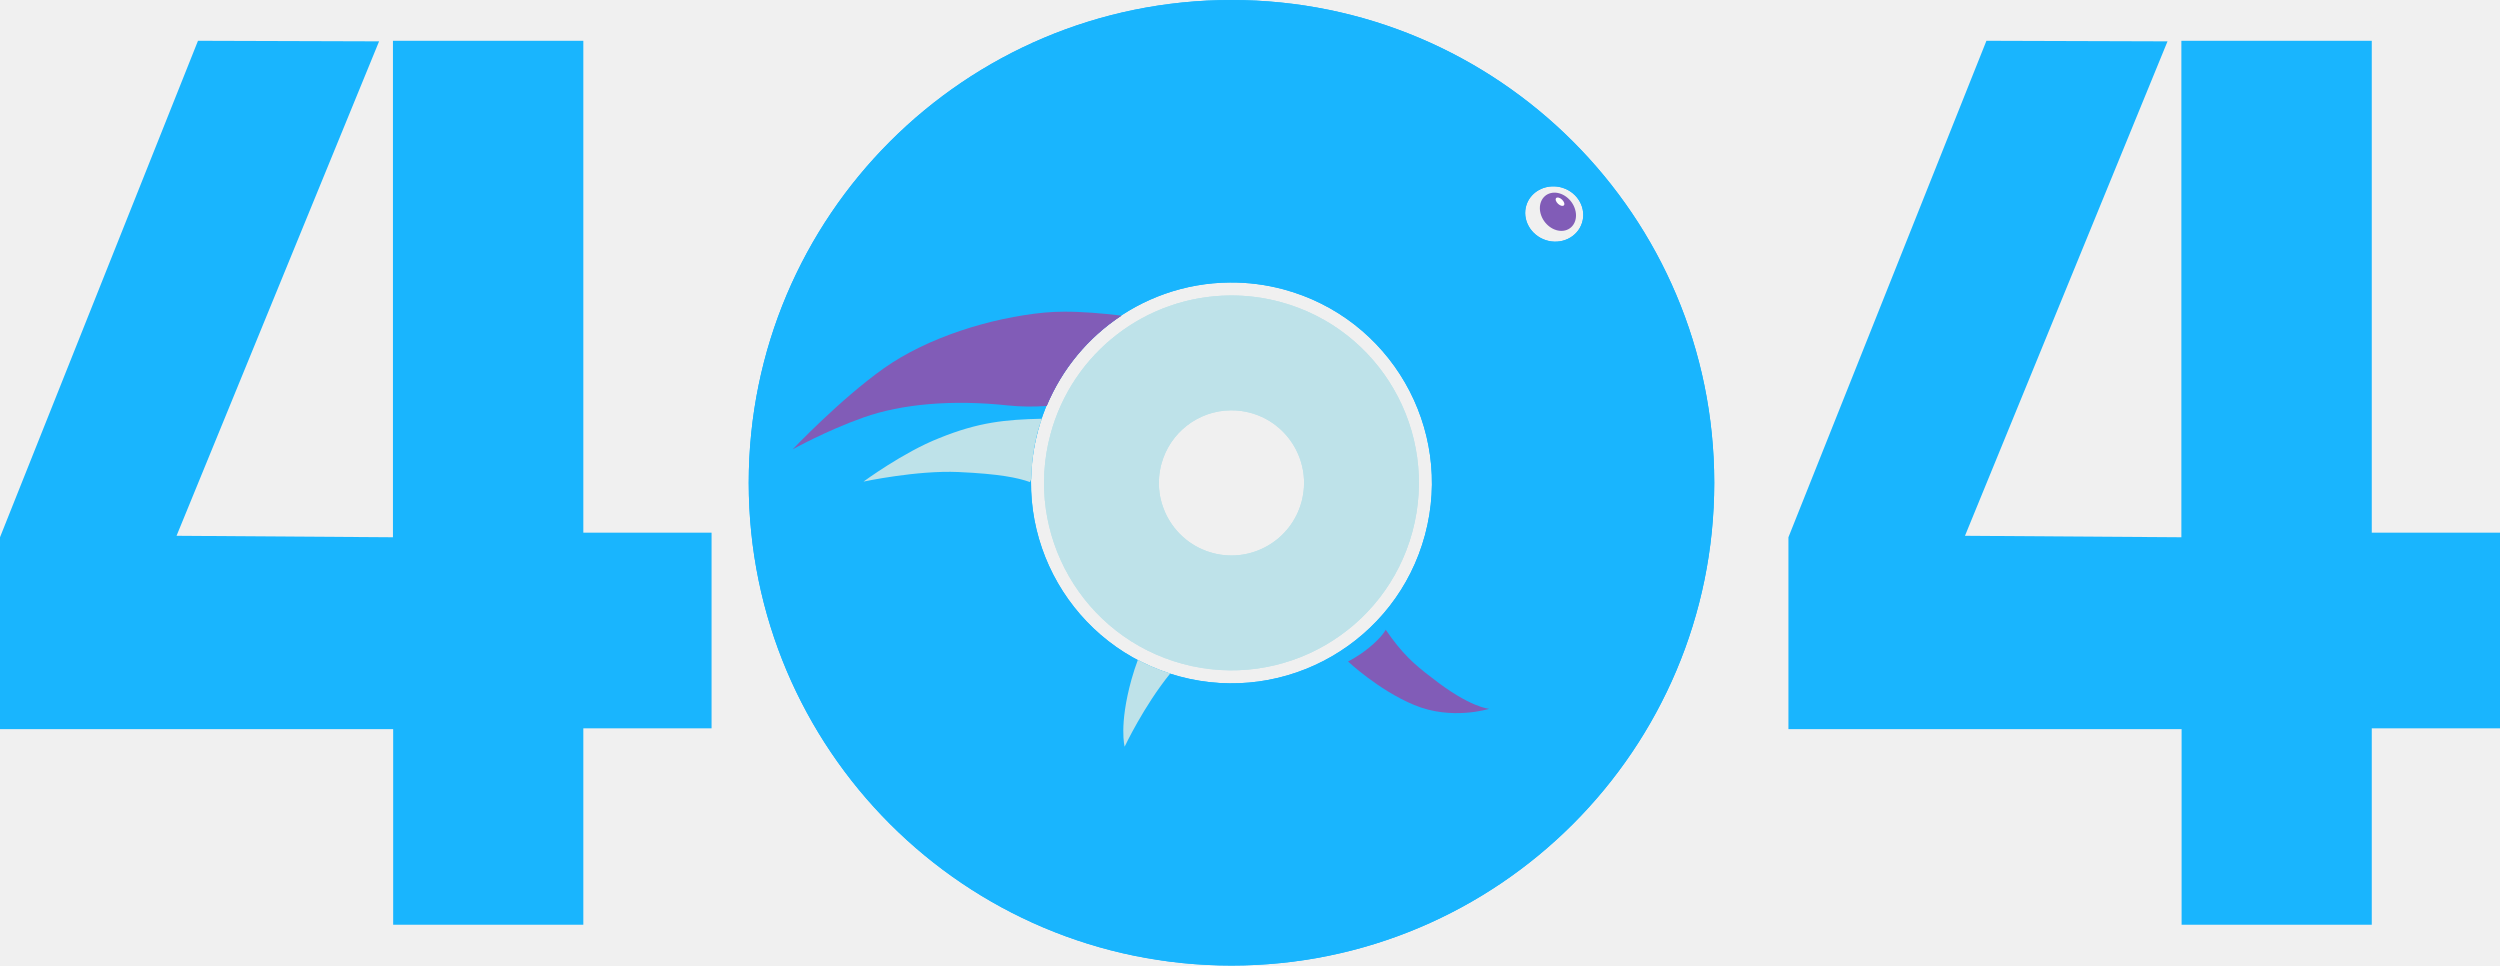
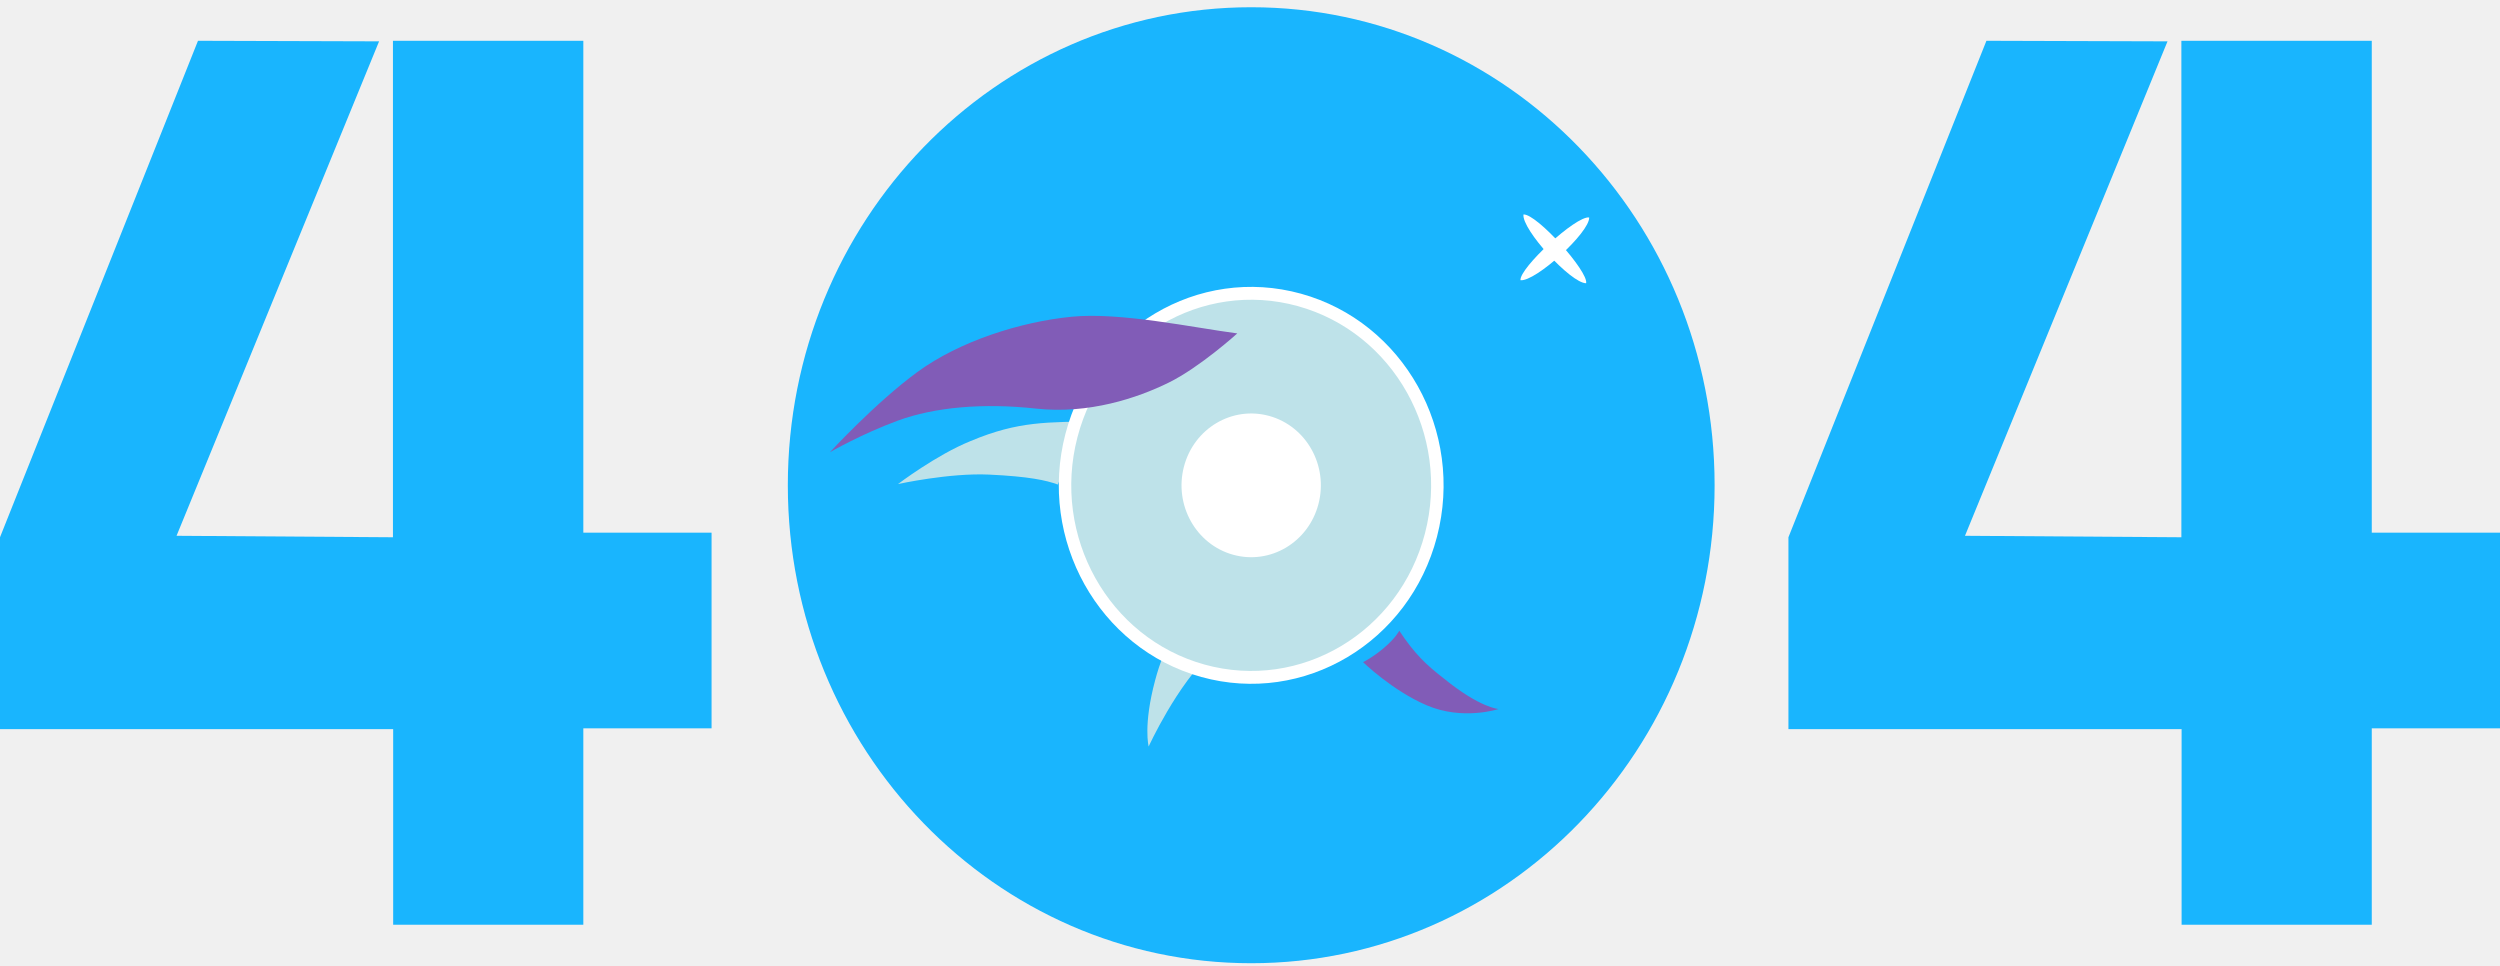
<svg xmlns="http://www.w3.org/2000/svg" height="83.881mm" width="217.185mm" version="1.1" viewBox="0 0 820.856 317.031" id="ISO">
  <defs id="defs4">
    <style id="style2">.cls-1{fill:#19b5fe;}.cls-2{fill:#fff;}.cls-3{fill:#bee2e9;}.cls-4{fill:#815cb7;}</style>
  </defs>
  <g transform="translate(-151.9124,-238.5547)" style="display:inline" id="layer1">
-     <path style="fill:#19b5fe;stroke-width:0.139" d="M 556.262,238.555 A 158.515,158.515 0 0 0 397.746,397.07 158.515,158.515 0 0 0 556.262,555.586 158.515,158.515 0 0 0 714.777,397.07 158.515,158.515 0 0 0 556.262,238.555 Z m 105.963,61.193 c 0.939,0.028 1.893,0.188 2.834,0.494 5.017,1.632 7.826,6.792 6.283,11.535 -1.543,4.743 -6.848,7.266 -11.865,5.635 -5.017,-1.632 -7.908,-6.815 -6.367,-11.561 1.252,-3.856 5.045,-6.226 9.115,-6.104 z m -106.533,31.561 a 65.801,65.801 0 0 1 17.621,2.248 65.801,65.801 0 0 1 46.494,80.609 65.801,65.801 0 0 1 -80.609,46.494 65.801,65.801 0 0 1 -46.494,-80.609 65.801,65.801 0 0 1 62.988,-48.742 z" id="circle8" />
-     <path style="fill:#bee2e9;stroke-width:0.139" d="m 493.998,376.041 c -11.894,0.282 -20.74,1.089 -33.75,6.385 -11.675,4.579 -24.82,14.26 -24.82,14.26 0,0 17.571,-3.76 31.152,-3.145 13.582,0.615 19.587,1.89 23.51,3.299 0.134,-0.347 0.29,-0.696 0.445,-1.045 a 65.801,65.801 0 0 1 2.168,-15.744 65.801,65.801 0 0 1 1.295,-4.01 z" id="path9214" />
-     <path style="fill:#bee2e9;stroke-width:0.139" d="m 525.52,455.221 c -0.737,2.002 -1.464,4.149 -2.115,6.506 -4.144,14.995 -2.221,21.992 -2.221,21.992 0,0 6.259,-13.315 14.977,-24.039 a 65.801,65.801 0 0 1 -10.641,-4.459 z" id="path9226" />
-     <path style="fill:#bee2e9;stroke-width:0.139" d="m 555.729,335.57 a 61.539,61.539 0 0 0 -58.908,45.586 61.539,61.539 0 0 0 43.482,75.389 61.539,61.539 0 0 0 75.389,-43.484 61.539,61.539 0 0 0 -43.482,-75.389 61.539,61.539 0 0 0 -16.48,-2.102 z m 0.322,37.711 a 23.829,23.829 0 0 1 6.383,0.812 23.829,23.829 0 0 1 16.836,29.191 23.829,23.829 0 0 1 -29.191,16.838 23.829,23.829 0 0 1 -16.836,-29.191 23.829,23.829 0 0 1 22.809,-17.65 z" id="circle16" />
-     <path style="fill:#815cb7;stroke-width:0.139" d="m 606.905,445.32 c 5.35,7.814 9.28,11.337 15.148,15.756 12.57,9.929 18.852,10.205 18.852,10.205 0,0 -12.287,3.936 -24.695,-1.265 -11.672,-4.854 -21.688,-14.275 -21.688,-14.275 0,0 3.087,-1.428 6.866,-4.494 4.38,-3.558 5.518,-5.927 5.518,-5.927 z" class="cls-4" id="path9240" />
-     <path style="fill:#815cb7;stroke-width:0.139" d="m 501.41,340.893 c -2.303,0.006 -4.509,0.099 -6.582,0.299 -17.522,1.683 -38.357,8.11 -52.744,18.318 -14.387,10.208 -29.932,26.607 -29.932,26.607 0,0 10.768,-6.043 23.283,-10.494 12.515,-4.451 29.171,-5.887 47.201,-3.967 4.416,0.47 8.749,0.494 12.936,0.195 a 65.801,65.801 0 0 1 24.557,-29.662 c -6.466,-0.773 -12.901,-1.313 -18.719,-1.297 z" id="path9198" />
-     <path id="path1152" d="M 556.262,238.555 A 158.515,158.515 0 0 0 397.746,397.07 158.515,158.515 0 0 0 556.262,555.586 158.515,158.515 0 0 0 714.777,397.07 158.515,158.515 0 0 0 556.262,238.555 Z m 105.963,61.193 c 0.939,0.028 1.893,0.188 2.834,0.494 5.017,1.632 7.826,6.792 6.283,11.535 -1.543,4.743 -6.848,7.266 -11.865,5.635 -5.017,-1.632 -7.908,-6.815 -6.367,-11.561 1.252,-3.856 5.045,-6.226 9.115,-6.104 z m -106.533,31.561 a 65.801,65.801 0 0 1 17.621,2.248 65.801,65.801 0 0 1 46.494,80.609 65.801,65.801 0 0 1 -80.609,46.494 65.801,65.801 0 0 1 -46.494,-80.609 65.801,65.801 0 0 1 62.988,-48.742 z" style="fill:#19b5fe;stroke-width:0.139" />
-     <path id="path1154" d="m 493.998,376.041 c -11.894,0.282 -20.74,1.089 -33.75,6.385 -11.675,4.579 -24.82,14.26 -24.82,14.26 0,0 17.571,-3.76 31.152,-3.145 13.582,0.615 19.587,1.89 23.51,3.299 0.134,-0.347 0.29,-0.696 0.445,-1.045 a 65.801,65.801 0 0 1 2.168,-15.744 65.801,65.801 0 0 1 1.295,-4.01 z" style="fill:#bee2e9;stroke-width:0.139" />
-     <path id="path1156" d="m 525.52,455.221 c -0.737,2.002 -1.464,4.149 -2.115,6.506 -4.144,14.995 -2.221,21.992 -2.221,21.992 0,0 6.259,-13.315 14.977,-24.039 a 65.801,65.801 0 0 1 -10.641,-4.459 z" style="fill:#bee2e9;stroke-width:0.139" />
-     <path id="path1158" d="m 555.729,335.57 a 61.539,61.539 0 0 0 -58.908,45.586 61.539,61.539 0 0 0 43.482,75.389 61.539,61.539 0 0 0 75.389,-43.484 61.539,61.539 0 0 0 -43.482,-75.389 61.539,61.539 0 0 0 -16.48,-2.102 z m 0.322,37.711 a 23.829,23.829 0 0 1 6.383,0.812 23.829,23.829 0 0 1 16.836,29.191 23.829,23.829 0 0 1 -29.191,16.838 23.829,23.829 0 0 1 -16.836,-29.191 23.829,23.829 0 0 1 22.809,-17.65 z" style="fill:#bee2e9;stroke-width:0.139" />
-     <path id="path1160" class="cls-4" d="m 606.905,445.32 c 5.35,7.814 9.28,11.337 15.148,15.756 12.57,9.929 18.852,10.205 18.852,10.205 0,0 -12.287,3.936 -24.695,-1.265 -11.672,-4.854 -21.688,-14.275 -21.688,-14.275 0,0 3.087,-1.428 6.866,-4.494 4.38,-3.558 5.518,-5.927 5.518,-5.927 z" style="fill:#815cb7;stroke-width:0.139" />
-     <path id="path1162" d="m 501.41,340.893 c -2.303,0.006 -4.509,0.099 -6.582,0.299 -17.522,1.683 -38.357,8.11 -52.744,18.318 -14.387,10.208 -29.932,26.607 -29.932,26.607 0,0 10.768,-6.043 23.283,-10.494 12.515,-4.451 29.171,-5.887 47.201,-3.967 4.416,0.47 8.749,0.494 12.936,0.195 a 65.801,65.801 0 0 1 24.557,-29.662 c -6.466,-0.773 -12.901,-1.313 -18.719,-1.297 z" style="fill:#815cb7;stroke-width:0.139" />
    <path id="path1166" d="m 216.92,251.947 -65.008,163.015 v 63.006 h 129.092 v 64.226 h 62.439 v -64.495 h 42.105 V 413.454 H 343.443 v -161.501 h -62.511 v 163.009 l -71.054,-0.482 66.502,-162.351 z" style="display:inline;fill:#19b5fe;fill-opacity:1;stroke:none;stroke-width:1.072px;stroke-linecap:butt;stroke-linejoin:miter;stroke-opacity:1" transform="translate(3.7252043e-6)" />
    <path id="path1168" d="M 804.14,251.947 739.133,414.962 v 63.006 h 129.092 v 64.226 h 62.439 v -64.495 h 42.105 v -64.245 h -42.105 v -161.501 h -62.511 v 163.009 l -71.054,-0.482 66.502,-162.351 z" style="display:inline;fill:#19b5fe;fill-opacity:1;stroke:none;stroke-width:1.072px;stroke-linecap:butt;stroke-linejoin:miter;stroke-opacity:1" transform="translate(3.7252043e-6)" />
-     <path id="path834" d="m 668.903,306.768 a 6.688,5.465 53.2 0 1 -3.121,7.454 6.688,5.465 53.2 0 1 -7.788,-4.82 6.688,5.465 53.2 0 1 3.121,-7.454 6.688,5.465 53.2 0 1 7.788,4.82 z" style="opacity:1;fill:#815cb7;fill-opacity:1;fill-rule:nonzero;stroke:none;stroke-width:1.391;stroke-linecap:square;stroke-linejoin:round;stroke-miterlimit:4;stroke-dasharray:none;stroke-dashoffset:0;stroke-opacity:1" />
-     <path id="path836" d="m 664.783,304.089 a 1.744,0.95 43.174 0 1 0.622,1.886 1.744,0.95 43.174 0 1 -1.922,-0.501 1.744,0.95 43.174 0 1 -0.622,-1.886 1.744,0.95 43.174 0 1 1.922,0.501 z" style="opacity:1;fill:#ffffff;fill-opacity:1;fill-rule:nonzero;stroke:none;stroke-width:1.535;stroke-linecap:square;stroke-linejoin:round;stroke-miterlimit:4;stroke-dasharray:none;stroke-dashoffset:0;stroke-opacity:1" />
+     <ellipse class="cls-1" cx="562.739" cy="397.878" id="circle8-3" style="fill:#19b5fe;stroke-width:0.136" rx="152.151" ry="156.945" />
+     <g id="Inner" transform="matrix(0.1289487,0.03570102,-0.03461051,0.1330116,455.225,205.65)">
+       <path id="path9214-6" class="cls-3" d="m 739.76,1088.64 c -123.58,35.83 -192,50.49 -294.14,127.94 -72.53,53.55 -145.77,145.26 -145.77,145.26 0,0 115,-58.84 210.45,-79.88 95.45,-21.04 139.52,-23.39 169.38,-20.92 6,-55.95 44.8,-123.31 60.07,-172.41 z" />
+       <path id="path9226-7" class="cls-3" d="m 1319,1399.61 c -105,59.07 -122.11,79.59 -168.81,149.73 -63.94,96 -92.7,257 -92.7,257 0,0 -26.39,-45 -25.56,-156.84 0.63,-85.9 20.21,-148.29 20.21,-148.29 0,0 38,-37 117.42,-66.89 79.42,-29.89 149.44,-34.72 149.44,-34.72 z" />
+       <circle class="cls-2" cx="1139.6" cy="1139.6" r="473.06" id="circle14" />
+       <circle class="cls-3" cx="1139.6" cy="1139.6" r="442.42" id="circle16-5" />
+       <circle class="cls-2" cx="1139.6" cy="1139.6" r="171.31" id="circle18" />
+       <path id="path9240-3" class="cls-4" d="m 1581.129,1379.961 c 51.712,44.284 85.564,61.422 134.54,81.171 105.782,45.517 149.914,35.727 149.914,35.727 0,0 -77.98,50.23 -173.827,37.243 -90.09,-11.95 -177.197,-58.7 -177.197,-58.7 0,0 18.77,-15.67 39.3,-44 23.78,-32.87 27.27,-51.44 27.27,-51.44 z" />
+       <path id="path9198-5" class="cls-4" d="m 1012.64,798.62 c 0,0 -67.35,101.2 -132.22,156.82 -64.87,55.62 -170.65,124.36 -299.42,144.63 -128.77,20.27 -241.74,61.29 -320.34,115.52 -78.6,54.23 -142.12,116.26 -142.12,116.26 0,0 77.37,-142.85 158.24,-240.54 80.87,-97.69 213.56,-181.14 332.09,-225.48 112.16,-42 296.33,-52.5 403.77,-67.21 z" />
+     </g>
+     <g id="g4146" transform="rotate(-118.0535,546.3203,21.53747)">
+       <path style="color:#000000;font-style:normal;font-variant:normal;font-weight:normal;font-stretch:normal;font-size:medium;line-height:normal;font-family:sans-serif;text-indent:0;text-align:start;text-decoration:none;text-decoration-line:none;text-decoration-style:solid;text-decoration-color:#000000;letter-spacing:normal;word-spacing:normal;text-transform:none;writing-mode:lr-tb;direction:ltr;baseline-shift:baseline;text-anchor:start;white-space:normal;clip-rule:nonzero;display:inline;overflow:visible;visibility:visible;opacity:1;isolation:auto;mix-blend-mode:normal;color-interpolation:sRGB;color-interpolation-filters:linearRGB;solid-color:#000000;solid-opacity:1;fill:#ffffff;fill-opacity:1;fill-rule:evenodd;stroke:none;stroke-width:4.6;stroke-linecap:butt;stroke-linejoin:miter;stroke-miterlimit:4;stroke-dasharray:none;stroke-dashoffset:0;stroke-opacity:1;color-rendering:auto;image-rendering:auto;shape-rendering:auto;text-rendering:auto;enable-background:accumulate" d="m 224.295,-31.28 c 3.667,1.451 10.168,26.028 7.586,29.596 -4.414,-2.111 -10.362,-25.436 -7.586,-29.596 z" id="path4206" />
+       <path id="path4210" d="m 213.288,-12.723 c 3.031,2.523 27.717,-3.557 29.609,-7.533 -3.969,-2.861 -27.29,3.102 -29.609,7.533 z" style="color:#000000;font-style:normal;font-variant:normal;font-weight:normal;font-stretch:normal;font-size:medium;line-height:normal;font-family:sans-serif;text-indent:0;text-align:start;text-decoration:none;text-decoration-line:none;text-decoration-style:solid;text-decoration-color:#000000;letter-spacing:normal;word-spacing:normal;text-transform:none;writing-mode:lr-tb;direction:ltr;baseline-shift:baseline;text-anchor:start;white-space:normal;clip-rule:nonzero;display:inline;overflow:visible;visibility:visible;opacity:1;isolation:auto;mix-blend-mode:normal;color-interpolation:sRGB;color-interpolation-filters:linearRGB;solid-color:#000000;solid-opacity:1;fill:#ffffff;fill-opacity:1;fill-rule:evenodd;stroke:none;stroke-width:4.6;stroke-linecap:butt;stroke-linejoin:miter;stroke-miterlimit:4;stroke-dasharray:none;stroke-dashoffset:0;stroke-opacity:1;color-rendering:auto;image-rendering:auto;shape-rendering:auto;text-rendering:auto;enable-background:accumulate" />
+     </g>
  </g>
</svg>
